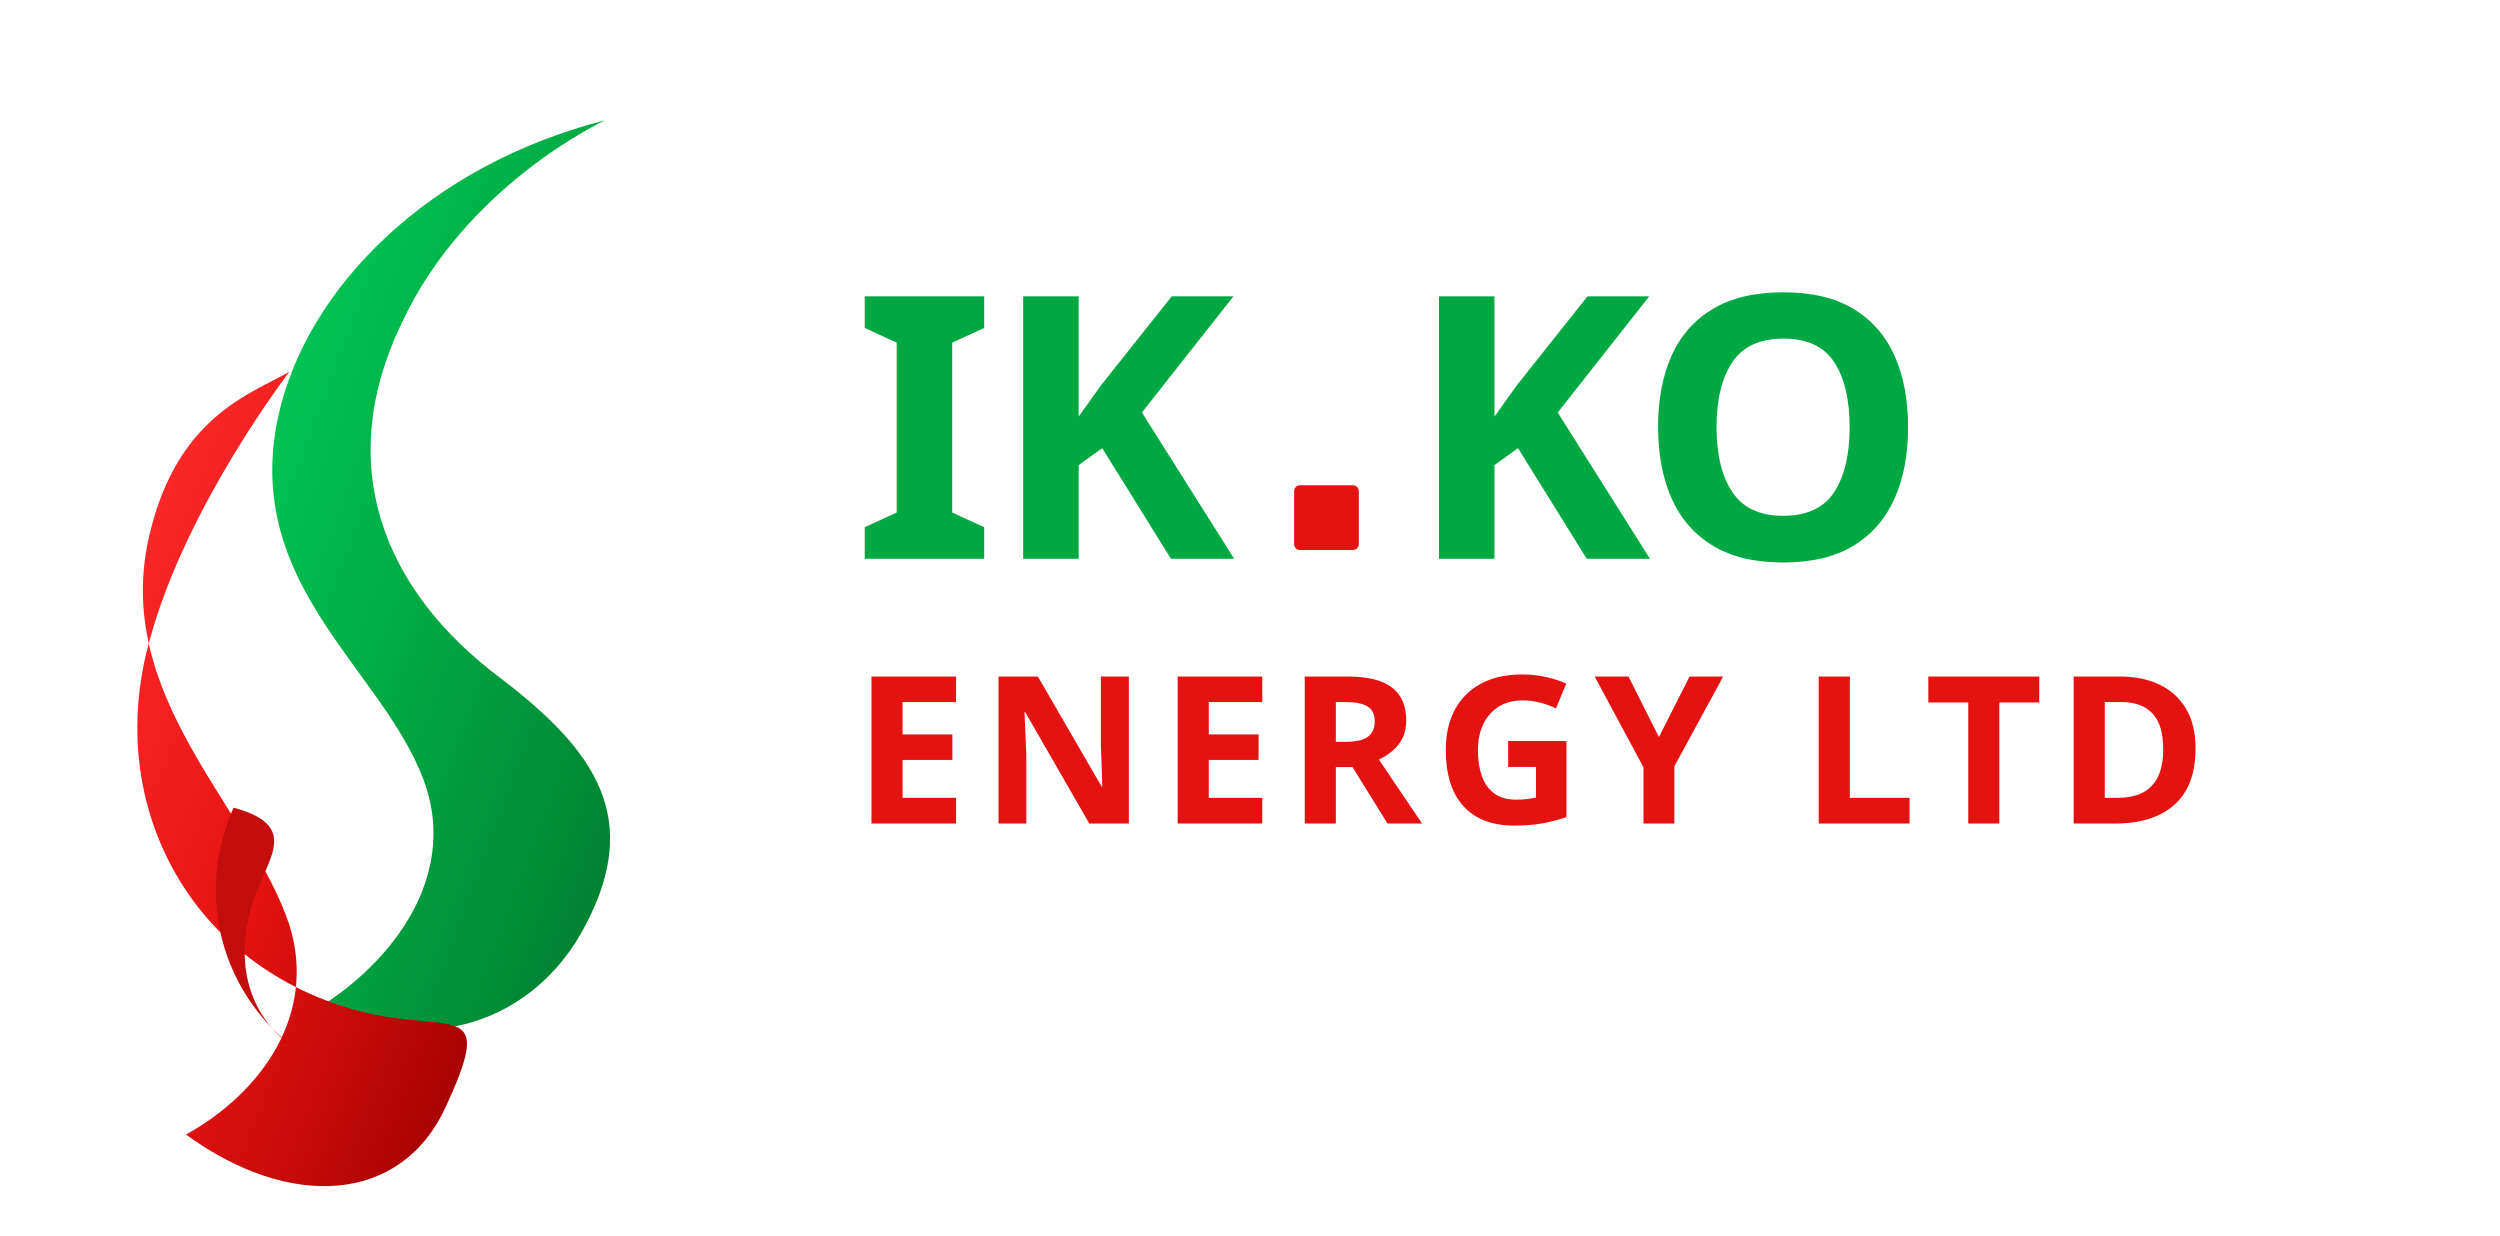
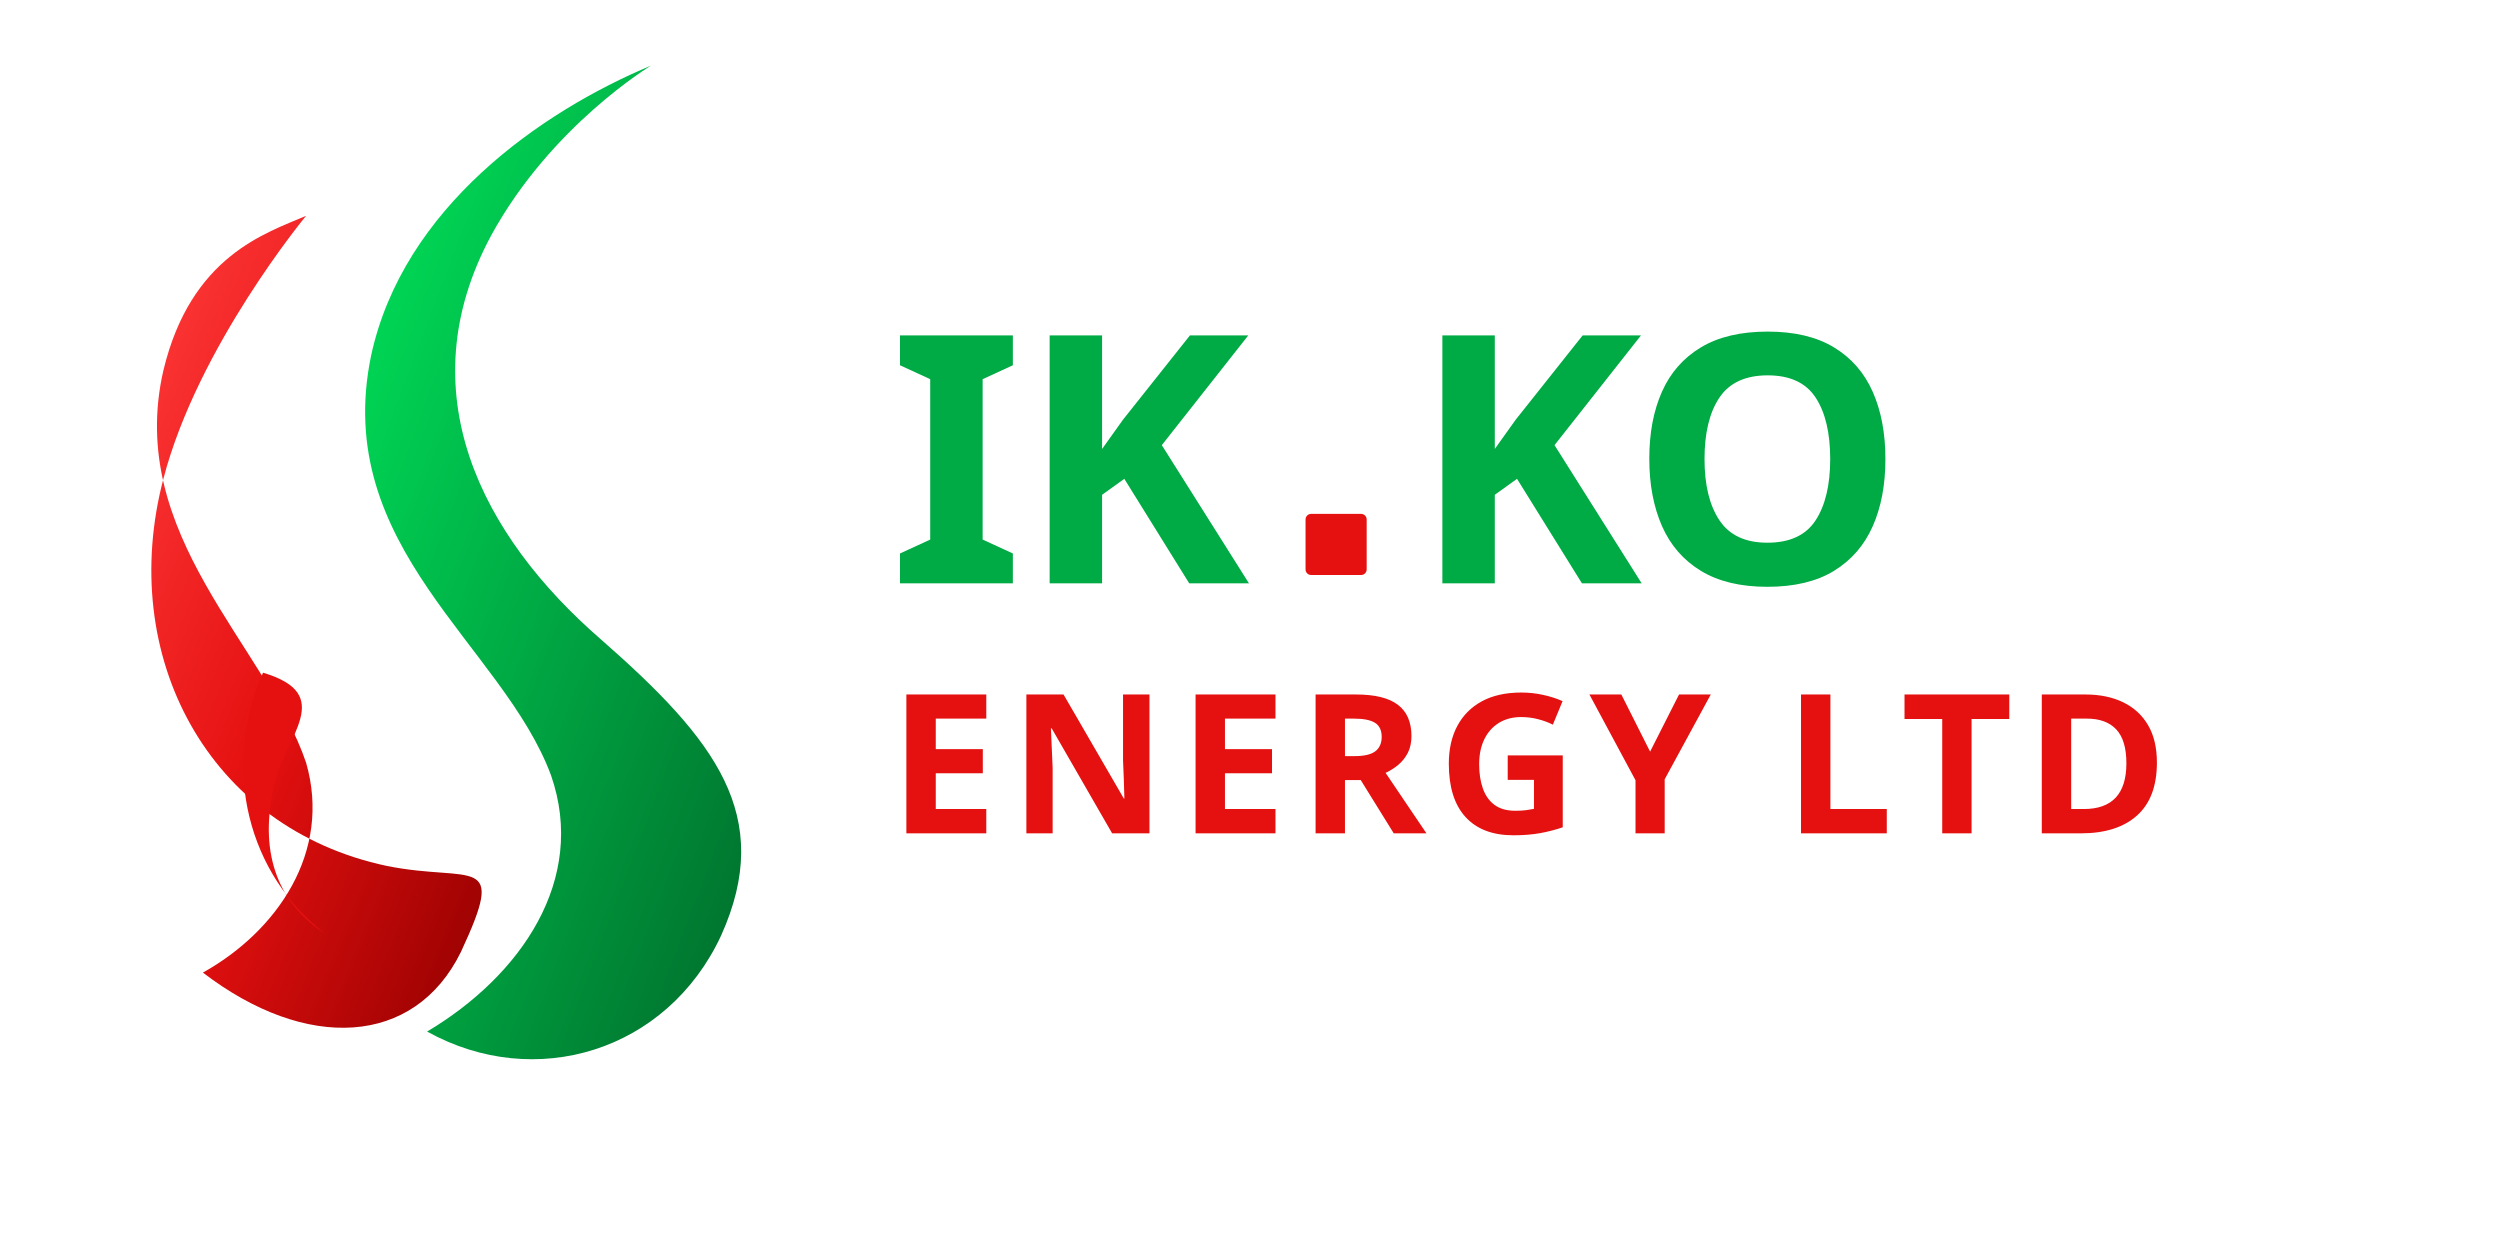
- <svg xmlns="http://www.w3.org/2000/svg" viewBox="0 0 850 420" width="100%" height="100%">
+ <svg xmlns="http://www.w3.org/2000/svg" viewBox="0 0 900 450" width="100%" height="100%">
  <defs>
    <linearGradient id="logoGreenGrad" x1="0%" y1="0%" x2="100%" y2="100%">
-       <stop offset="0%" stop-color="#00D059" />
-       <stop offset="50%" stop-color="#00A843" />
-       <stop offset="100%" stop-color="#007A2F" />
+       <stop offset="0%" stop-color="#00E65B" />
+       <stop offset="50%" stop-color="#00AA44" />
+       <stop offset="100%" stop-color="#006C2B" />
    </linearGradient>
    <linearGradient id="logoRedGrad" x1="0%" y1="0%" x2="100%" y2="100%">
-       <stop offset="0%" stop-color="#FF2E2E" />
-       <stop offset="50%" stop-color="#E51212" />
-       <stop offset="100%" stop-color="#9E0000" />
+       <stop offset="0%" stop-color="#FF3B3B" />
+       <stop offset="50%" stop-color="#E51010" />
+       <stop offset="100%" stop-color="#940000" />
    </linearGradient>
  </defs>
-   <g transform="translate(30, 20) scale(0.95)">
-     <path d="M 185,22 C 185,22 135,45 112,95 C 88,145 105,190 148,222 C 182,248 198,272 178,310 C 160,345 120,358 85,338 C 112,320 132,290 120,258 C 105,218 55,188 68,128 C 78,82 122,38 185,22 Z" fill="url(#logoGreenGrad)" />
-     <path d="M 72,112 C 72,112 35,160 22,208 C 5,268 38,328 102,342 C 132,348 145,338 128,375 C 112,410 72,412 35,385 C 62,370 82,342 72,310 C 58,268 8,228 22,170 C 32,128 58,120 72,112 Z" fill="url(#logoRedGrad)" />
-     <path d="M 52,268 C 38,300 48,335 75,355 C 60,345 52,328 58,305 C 62,288 78,275 52,268 Z" fill="#C40D0D" />
+   <g transform="translate(40, 20) scale(0.72)">
+     <path d="M 270 5 C 270 5 220 35 190 90 C 148 168 185 240 245 292 C 302 342 332 380 305 440 C 278 498 212 518 158 488 C 205 460 238 412 220 360 C 196 295 110 246 130 150 C 146 76 215 28 270 5 Z" fill="url(#logoGreenGrad)" />
+     <path d="M 125 142 C 125 142 62 218 42 295 C 15 398 68 498 172 520 C 222 530 242 512 215 570 C 188 625 125 628 65 582 C 108 558 140 512 125 460 C 102 392 20 328 42 232 C 58 165 102 152 125 142 Z" transform="translate(-10, -42) scale(0.86)" fill="url(#logoRedGrad)" />
+     <path d="M 88 368 C 65 420 80 478 122 510 C 98 495 85 468 94 430 C 100 402 128 380 88 368 Z" transform="translate(-5, -30) scale(0.92)" fill="#E51010" />
  </g>
-   <g transform="translate(290, 80)">
-     <text x="0" y="110" font-family="'Poppins', 'Arial Black', sans-serif" font-weight="900" font-size="125" fill="#00A843" letter-spacing="-2">IK</text>
-     <rect x="150" y="85" width="22" height="22" fill="#E51212" rx="2" />
-     <text x="188" y="110" font-family="'Poppins', 'Arial Black', sans-serif" font-weight="900" font-size="125" fill="#00A843" letter-spacing="-2">KO</text>
-     <text x="0" y="200" font-family="'Poppins', 'Arial Black', sans-serif" font-weight="900" font-size="70" fill="#E51212" letter-spacing="4">ENERGY LTD</text>
+   <g transform="translate(320, 100)">
+     <text x="0" y="110" font-family="'Poppins', 'Arial Black', sans-serif" font-weight="900" font-size="125" fill="#00AA44" letter-spacing="-2">IK</text>
+     <rect x="150" y="85" width="22" height="22" fill="#E51010" rx="2" />
+     <text x="188" y="110" font-family="'Poppins', 'Arial Black', sans-serif" font-weight="900" font-size="125" fill="#00AA44" letter-spacing="-2">KO</text>
+     <text x="0" y="200" font-family="'Poppins', 'Arial Black', sans-serif" font-weight="900" font-size="70" fill="#E51010" letter-spacing="4">ENERGY LTD</text>
  </g>
</svg>
